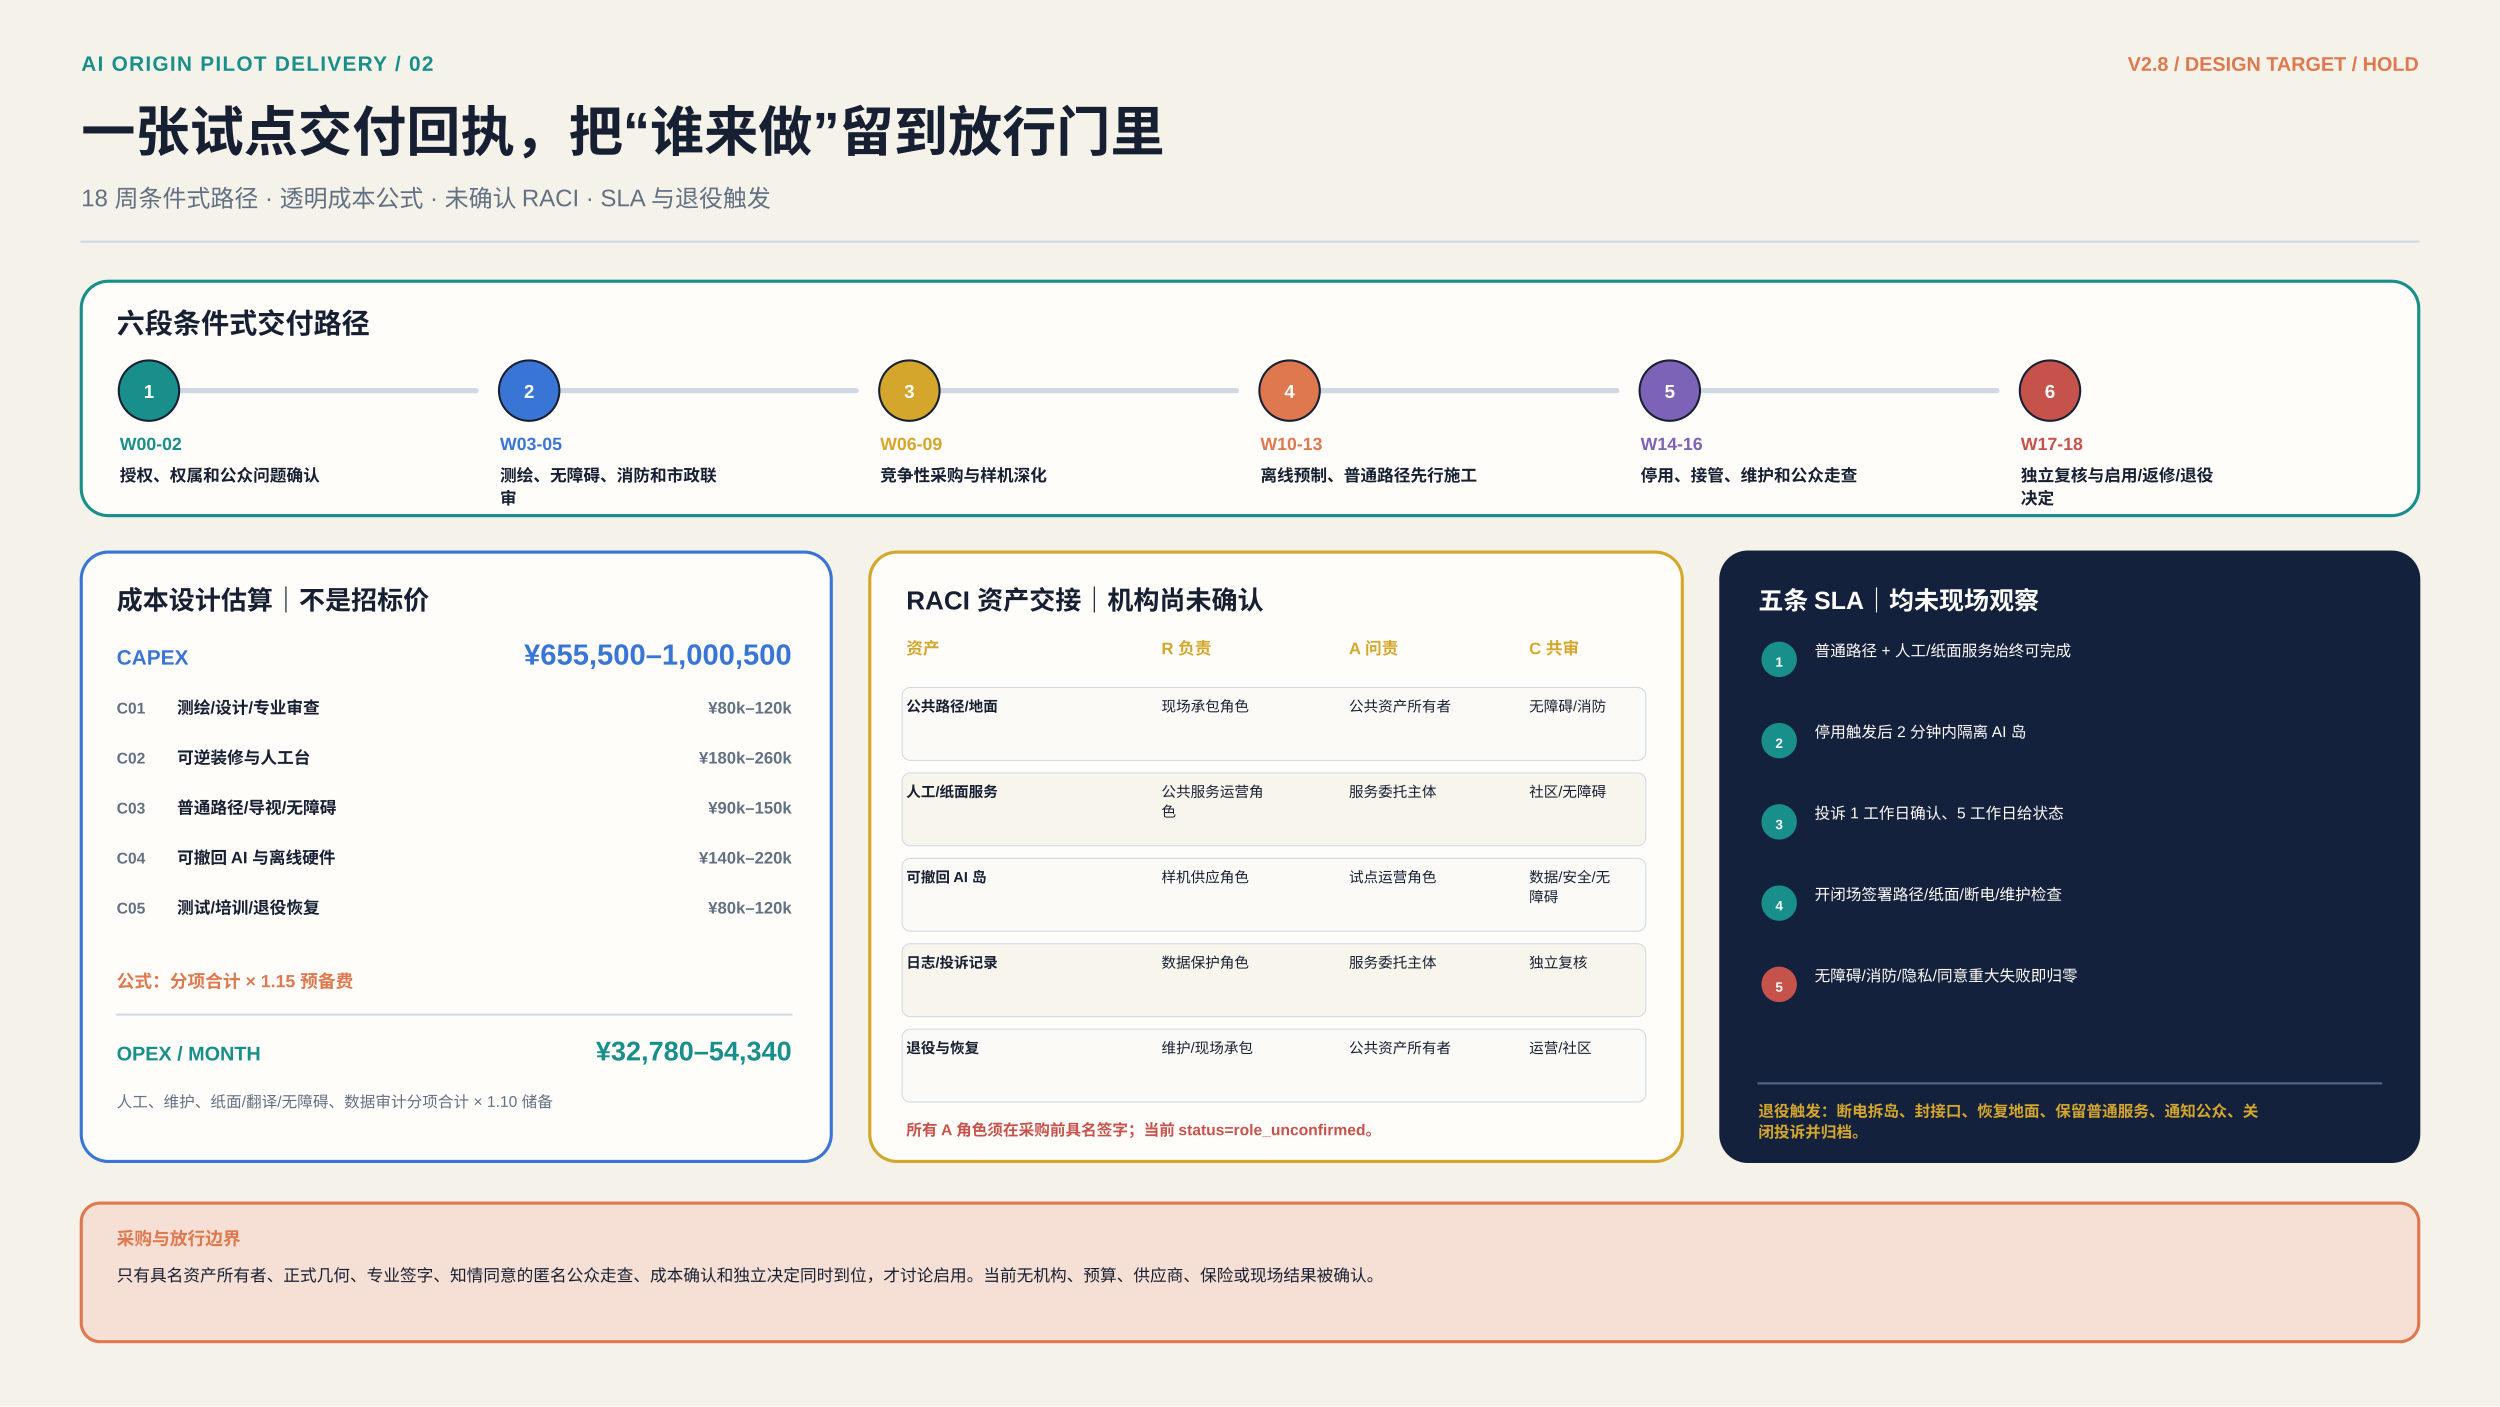
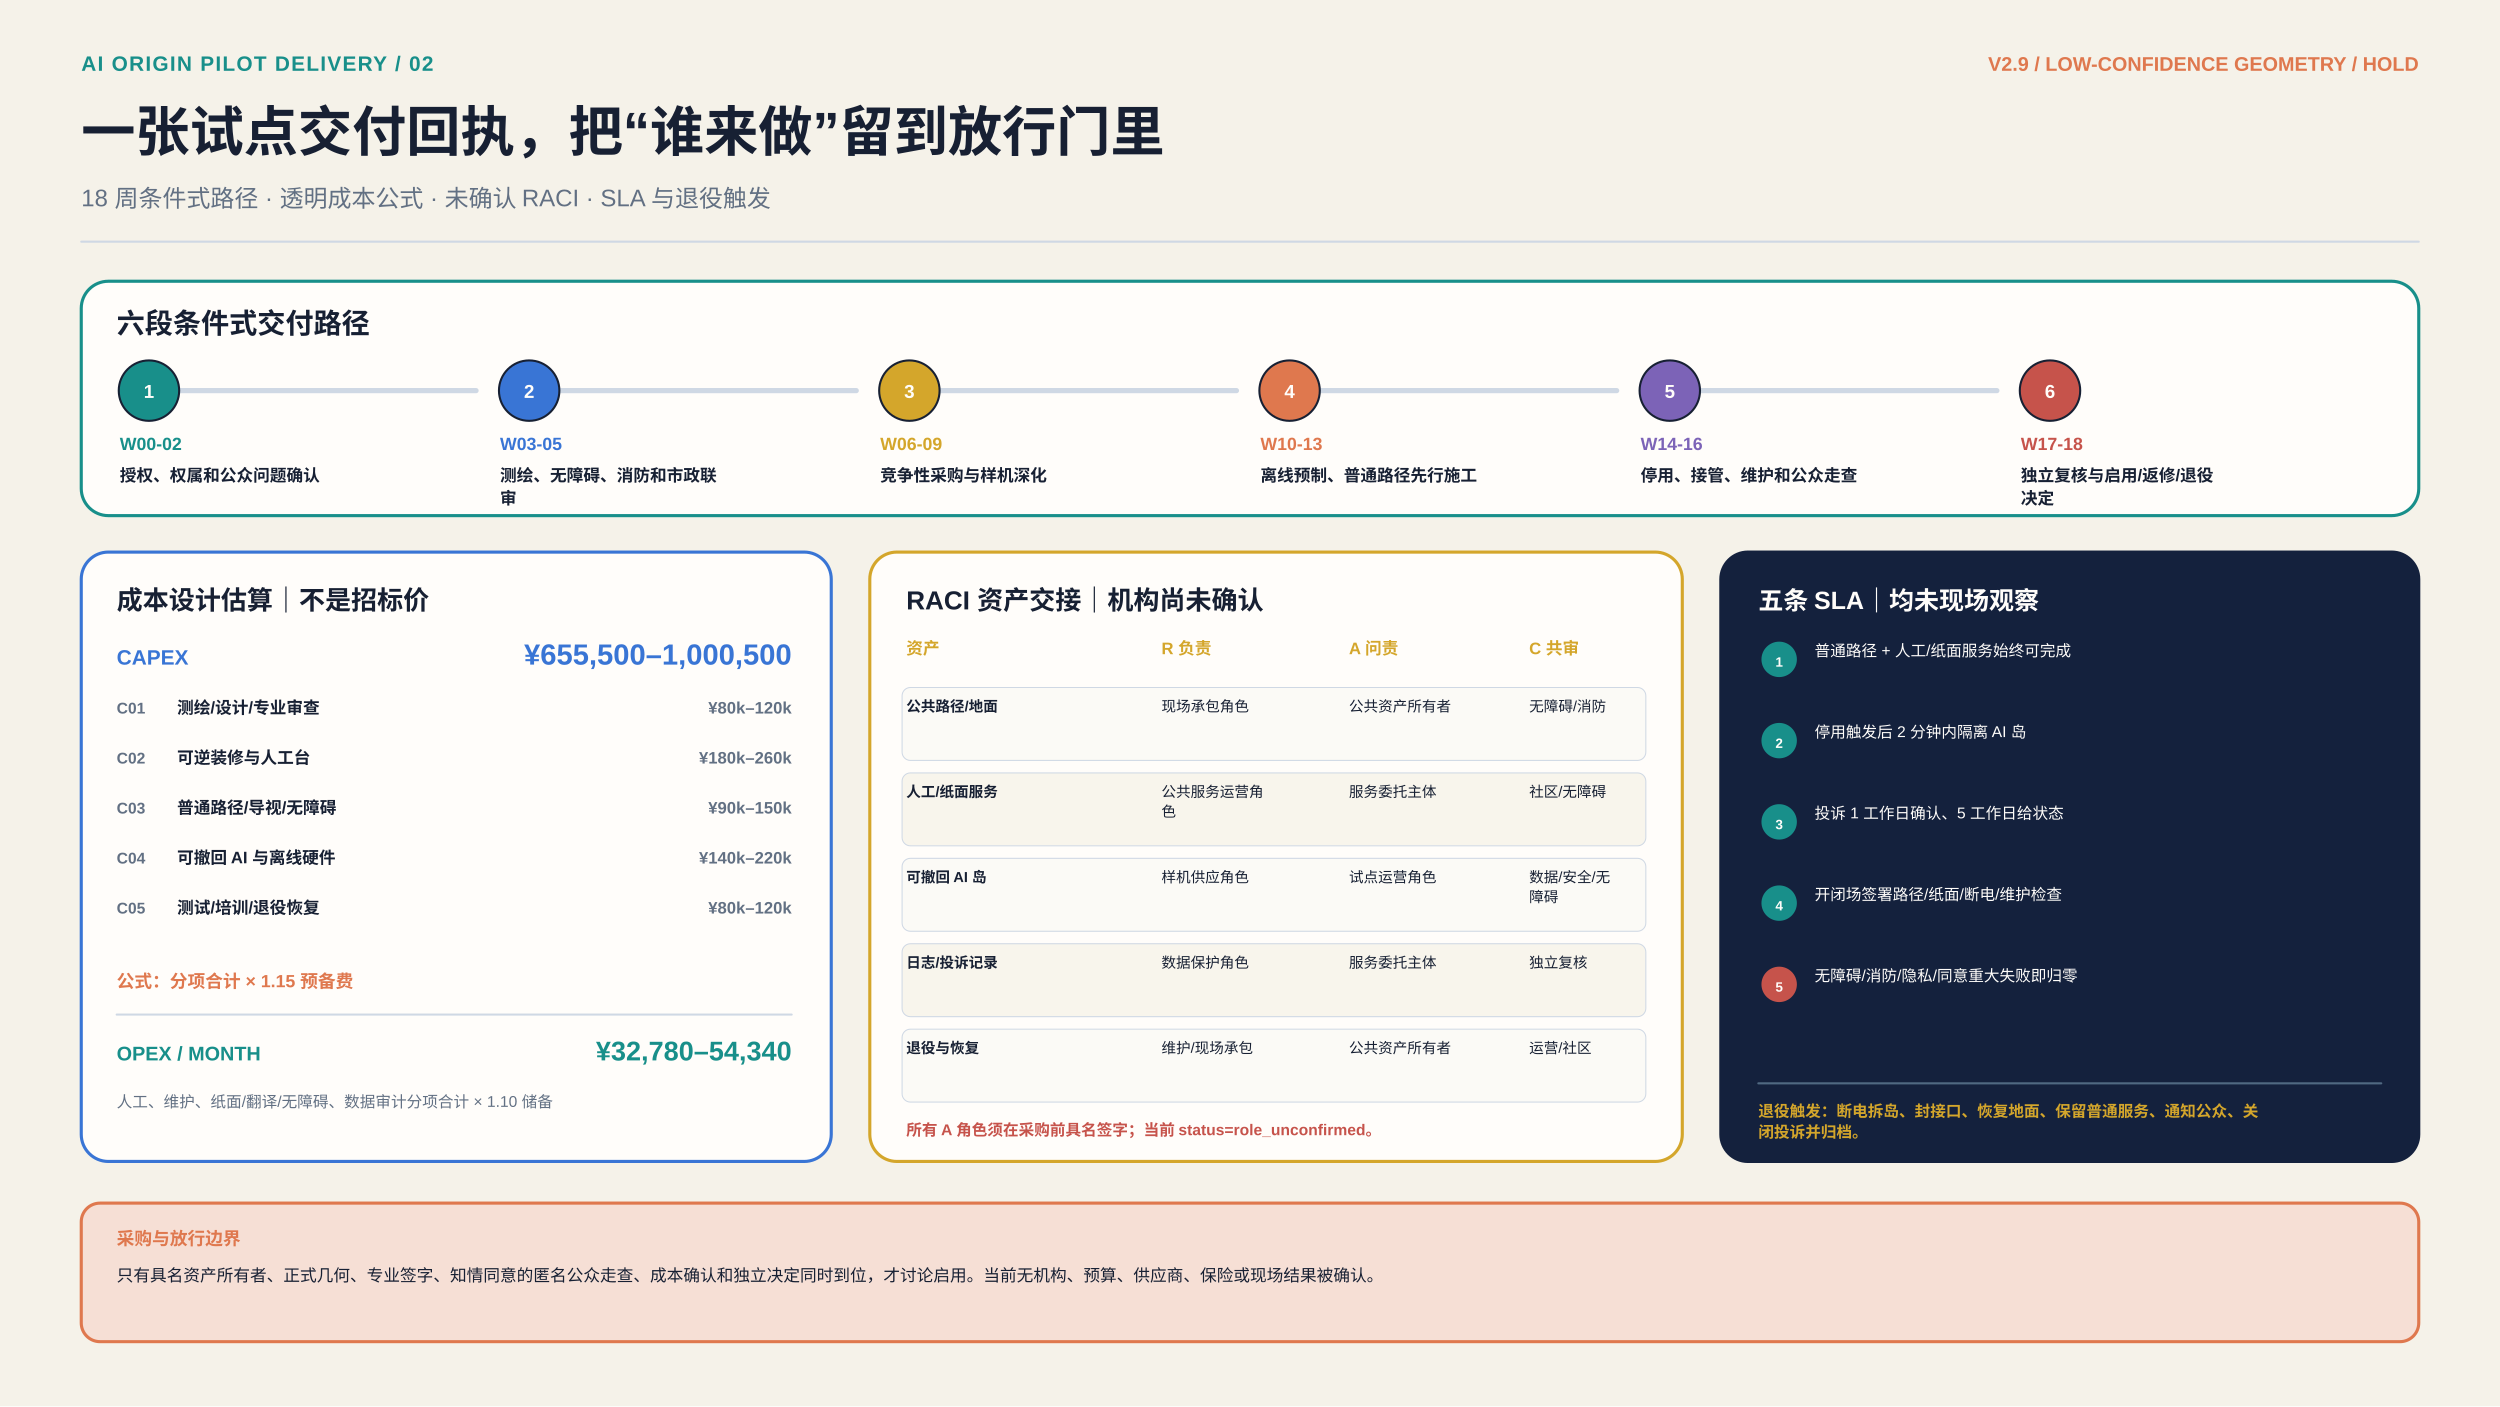
<svg xmlns="http://www.w3.org/2000/svg" width="2400" height="1350" viewBox="0 0 2400 1350" role="img" aria-label="一张试点交付回执，把“谁来做”留到放行门里">
  <rect width="2400" height="1350" fill="#f5f2e9" />
  <g font-family="Arial, PingFang SC, Noto Sans CJK SC, sans-serif">
    <text x="78" y="68" text-anchor="start" font-size="20" font-weight="700" fill="#188f8a" letter-spacing="1.2">AI ORIGIN PILOT DELIVERY / 02</text>
-     <text x="2322" y="68" text-anchor="end" font-size="19" font-weight="700" fill="#df784e" letter-spacing="0">V2.8 / DESIGN TARGET / HOLD</text>
+     <text x="2322" y="68" text-anchor="end" font-size="19" font-weight="700" fill="#df784e" letter-spacing="0">V2.9 / LOW-CONFIDENCE GEOMETRY / HOLD</text>
    <text x="78" y="145" text-anchor="start" font-size="52" font-weight="760" fill="#172033" letter-spacing="0">一张试点交付回执，把“谁来做”留到放行门里</text>
    <text x="78" y="198" text-anchor="start" font-size="23" font-weight="400" fill="#627083" letter-spacing="0">18 周条件式路径 · 透明成本公式 · 未确认 RACI · SLA 与退役触发</text>
    <line x1="78" y1="232" x2="2322" y2="232" stroke="#cfd8e4" stroke-width="2" stroke-linecap="round" />
    <rect x="78" y="270" width="2244" height="225" rx="26" fill="#fffdfa" stroke="#188f8a" stroke-width="3" />
    <text x="112" y="320" text-anchor="start" font-size="27" font-weight="730" fill="#172033" letter-spacing="0">六段条件式交付路径</text>
    <line x1="163" y1="375" x2="457" y2="375" stroke="#cfd8e4" stroke-width="5" stroke-linecap="round" />
    <circle cx="143" cy="375" r="29" fill="#188f8a" stroke="#172033" stroke-width="2" />
    <text x="143" y="382" text-anchor="middle" font-size="18" font-weight="800" fill="#fffdfa" letter-spacing="0">1</text>
    <text x="115" y="432" text-anchor="start" font-size="17" font-weight="800" fill="#188f8a" letter-spacing="0">W00-02</text>
    <text x="115" y="462" text-anchor="start" font-size="16" font-weight="650" fill="#172033" letter-spacing="0">授权、权属和公众问题确认</text>
    <line x1="528" y1="375" x2="822" y2="375" stroke="#cfd8e4" stroke-width="5" stroke-linecap="round" />
    <circle cx="508" cy="375" r="29" fill="#3975d5" stroke="#172033" stroke-width="2" />
    <text x="508" y="382" text-anchor="middle" font-size="18" font-weight="800" fill="#fffdfa" letter-spacing="0">2</text>
    <text x="480" y="432" text-anchor="start" font-size="17" font-weight="800" fill="#3975d5" letter-spacing="0">W03-05</text>
    <text x="480" y="462" text-anchor="start" font-size="16" font-weight="650" fill="#172033" letter-spacing="0">测绘、无障碍、消防和市政联</text>
    <text x="480" y="484" text-anchor="start" font-size="16" font-weight="650" fill="#172033" letter-spacing="0">审</text>
    <line x1="893" y1="375" x2="1187" y2="375" stroke="#cfd8e4" stroke-width="5" stroke-linecap="round" />
    <circle cx="873" cy="375" r="29" fill="#d4a62b" stroke="#172033" stroke-width="2" />
    <text x="873" y="382" text-anchor="middle" font-size="18" font-weight="800" fill="#fffdfa" letter-spacing="0">3</text>
    <text x="845" y="432" text-anchor="start" font-size="17" font-weight="800" fill="#d4a62b" letter-spacing="0">W06-09</text>
    <text x="845" y="462" text-anchor="start" font-size="16" font-weight="650" fill="#172033" letter-spacing="0">竞争性采购与样机深化</text>
    <line x1="1258" y1="375" x2="1552" y2="375" stroke="#cfd8e4" stroke-width="5" stroke-linecap="round" />
    <circle cx="1238" cy="375" r="29" fill="#df784e" stroke="#172033" stroke-width="2" />
    <text x="1238" y="382" text-anchor="middle" font-size="18" font-weight="800" fill="#fffdfa" letter-spacing="0">4</text>
    <text x="1210" y="432" text-anchor="start" font-size="17" font-weight="800" fill="#df784e" letter-spacing="0">W10-13</text>
    <text x="1210" y="462" text-anchor="start" font-size="16" font-weight="650" fill="#172033" letter-spacing="0">离线预制、普通路径先行施工</text>
    <line x1="1623" y1="375" x2="1917" y2="375" stroke="#cfd8e4" stroke-width="5" stroke-linecap="round" />
    <circle cx="1603" cy="375" r="29" fill="#7c63b7" stroke="#172033" stroke-width="2" />
    <text x="1603" y="382" text-anchor="middle" font-size="18" font-weight="800" fill="#fffdfa" letter-spacing="0">5</text>
    <text x="1575" y="432" text-anchor="start" font-size="17" font-weight="800" fill="#7c63b7" letter-spacing="0">W14-16</text>
    <text x="1575" y="462" text-anchor="start" font-size="16" font-weight="650" fill="#172033" letter-spacing="0">停用、接管、维护和公众走查</text>
    <circle cx="1968" cy="375" r="29" fill="#c6534b" stroke="#172033" stroke-width="2" />
    <text x="1968" y="382" text-anchor="middle" font-size="18" font-weight="800" fill="#fffdfa" letter-spacing="0">6</text>
    <text x="1940" y="432" text-anchor="start" font-size="17" font-weight="800" fill="#c6534b" letter-spacing="0">W17-18</text>
    <text x="1940" y="462" text-anchor="start" font-size="16" font-weight="650" fill="#172033" letter-spacing="0">独立复核与启用/返修/退役</text>
    <text x="1940" y="484" text-anchor="start" font-size="16" font-weight="650" fill="#172033" letter-spacing="0">决定</text>
    <rect x="78" y="530" width="720" height="585" rx="26" fill="#fffdfa" stroke="#3975d5" stroke-width="3" />
    <text x="112" y="585" text-anchor="start" font-size="25" font-weight="730" fill="#172033" letter-spacing="0">成本设计估算｜不是招标价</text>
    <text x="112" y="638" text-anchor="start" font-size="20" font-weight="800" fill="#3975d5" letter-spacing="0">CAPEX</text>
    <text x="760" y="638" text-anchor="end" font-size="28" font-weight="800" fill="#3975d5" letter-spacing="0">¥655,500–1,000,500</text>
    <text x="112" y="685" text-anchor="start" font-size="15" font-weight="700" fill="#627083" letter-spacing="0">C01</text>
    <text x="170" y="685" text-anchor="start" font-size="16" font-weight="600" fill="#172033" letter-spacing="0">测绘/设计/专业审查</text>
    <text x="760" y="685" text-anchor="end" font-size="16" font-weight="650" fill="#627083" letter-spacing="0">¥80k–120k</text>
    <text x="112" y="733" text-anchor="start" font-size="15" font-weight="700" fill="#627083" letter-spacing="0">C02</text>
    <text x="170" y="733" text-anchor="start" font-size="16" font-weight="600" fill="#172033" letter-spacing="0">可逆装修与人工台</text>
    <text x="760" y="733" text-anchor="end" font-size="16" font-weight="650" fill="#627083" letter-spacing="0">¥180k–260k</text>
    <text x="112" y="781" text-anchor="start" font-size="15" font-weight="700" fill="#627083" letter-spacing="0">C03</text>
    <text x="170" y="781" text-anchor="start" font-size="16" font-weight="600" fill="#172033" letter-spacing="0">普通路径/导视/无障碍</text>
    <text x="760" y="781" text-anchor="end" font-size="16" font-weight="650" fill="#627083" letter-spacing="0">¥90k–150k</text>
    <text x="112" y="829" text-anchor="start" font-size="15" font-weight="700" fill="#627083" letter-spacing="0">C04</text>
    <text x="170" y="829" text-anchor="start" font-size="16" font-weight="600" fill="#172033" letter-spacing="0">可撤回 AI 与离线硬件</text>
    <text x="760" y="829" text-anchor="end" font-size="16" font-weight="650" fill="#627083" letter-spacing="0">¥140k–220k</text>
    <text x="112" y="877" text-anchor="start" font-size="15" font-weight="700" fill="#627083" letter-spacing="0">C05</text>
    <text x="170" y="877" text-anchor="start" font-size="16" font-weight="600" fill="#172033" letter-spacing="0">测试/培训/退役恢复</text>
    <text x="760" y="877" text-anchor="end" font-size="16" font-weight="650" fill="#627083" letter-spacing="0">¥80k–120k</text>
    <text x="112" y="948" text-anchor="start" font-size="17" font-weight="700" fill="#df784e" letter-spacing="0">公式：分项合计 × 1.15 预备费</text>
    <line x1="112" y1="974" x2="760" y2="974" stroke="#cfd8e4" stroke-width="2" stroke-linecap="round" />
    <text x="112" y="1018" text-anchor="start" font-size="19" font-weight="800" fill="#188f8a" letter-spacing="0">OPEX / MONTH</text>
    <text x="760" y="1018" text-anchor="end" font-size="26" font-weight="800" fill="#188f8a" letter-spacing="0">¥32,780–54,340</text>
    <text x="112" y="1063" text-anchor="start" font-size="15" font-weight="400" fill="#627083" letter-spacing="0">人工、维护、纸面/翻译/无障碍、数据审计分项合计 × 1.10 储备</text>
    <rect x="835" y="530" width="780" height="585" rx="26" fill="#fffdfa" stroke="#d4a62b" stroke-width="3" />
    <text x="870" y="585" text-anchor="start" font-size="25" font-weight="730" fill="#172033" letter-spacing="0">RACI 资产交接｜机构尚未确认</text>
    <text x="870" y="628" text-anchor="start" font-size="16" font-weight="800" fill="#d4a62b" letter-spacing="0">资产</text>
    <text x="1115" y="628" text-anchor="start" font-size="16" font-weight="800" fill="#d4a62b" letter-spacing="0">R 负责</text>
    <text x="1295" y="628" text-anchor="start" font-size="16" font-weight="800" fill="#d4a62b" letter-spacing="0">A 问责</text>
    <text x="1468" y="628" text-anchor="start" font-size="16" font-weight="800" fill="#d4a62b" letter-spacing="0">C 共审</text>
    <rect x="866" y="660" width="714" height="70" rx="8" fill="#fbfaf6" stroke="#cfd8e4" stroke-width="1" />
    <text x="870" y="683" text-anchor="start" font-size="14" font-weight="700" fill="#172033" letter-spacing="0">公共路径/地面</text>
    <text x="1115" y="683" text-anchor="start" font-size="14" font-weight="500" fill="#172033" letter-spacing="0">现场承包角色</text>
    <text x="1295" y="683" text-anchor="start" font-size="14" font-weight="500" fill="#172033" letter-spacing="0">公共资产所有者</text>
    <text x="1468" y="683" text-anchor="start" font-size="14" font-weight="500" fill="#172033" letter-spacing="0">无障碍/消防</text>
    <rect x="866" y="742" width="714" height="70" rx="8" fill="#f8f5ec" stroke="#cfd8e4" stroke-width="1" />
    <text x="870" y="765" text-anchor="start" font-size="14" font-weight="700" fill="#172033" letter-spacing="0">人工/纸面服务</text>
    <text x="1115" y="765" text-anchor="start" font-size="14" font-weight="500" fill="#172033" letter-spacing="0">公共服务运营角</text>
    <text x="1115" y="784" text-anchor="start" font-size="14" font-weight="500" fill="#172033" letter-spacing="0">色</text>
    <text x="1295" y="765" text-anchor="start" font-size="14" font-weight="500" fill="#172033" letter-spacing="0">服务委托主体</text>
    <text x="1468" y="765" text-anchor="start" font-size="14" font-weight="500" fill="#172033" letter-spacing="0">社区/无障碍</text>
    <rect x="866" y="824" width="714" height="70" rx="8" fill="#fbfaf6" stroke="#cfd8e4" stroke-width="1" />
    <text x="870" y="847" text-anchor="start" font-size="14" font-weight="700" fill="#172033" letter-spacing="0">可撤回 AI 岛</text>
    <text x="1115" y="847" text-anchor="start" font-size="14" font-weight="500" fill="#172033" letter-spacing="0">样机供应角色</text>
    <text x="1295" y="847" text-anchor="start" font-size="14" font-weight="500" fill="#172033" letter-spacing="0">试点运营角色</text>
    <text x="1468" y="847" text-anchor="start" font-size="14" font-weight="500" fill="#172033" letter-spacing="0">数据/安全/无</text>
    <text x="1468" y="866" text-anchor="start" font-size="14" font-weight="500" fill="#172033" letter-spacing="0">障碍</text>
    <rect x="866" y="906" width="714" height="70" rx="8" fill="#f8f5ec" stroke="#cfd8e4" stroke-width="1" />
    <text x="870" y="929" text-anchor="start" font-size="14" font-weight="700" fill="#172033" letter-spacing="0">日志/投诉记录</text>
    <text x="1115" y="929" text-anchor="start" font-size="14" font-weight="500" fill="#172033" letter-spacing="0">数据保护角色</text>
    <text x="1295" y="929" text-anchor="start" font-size="14" font-weight="500" fill="#172033" letter-spacing="0">服务委托主体</text>
    <text x="1468" y="929" text-anchor="start" font-size="14" font-weight="500" fill="#172033" letter-spacing="0">独立复核</text>
    <rect x="866" y="988" width="714" height="70" rx="8" fill="#fbfaf6" stroke="#cfd8e4" stroke-width="1" />
    <text x="870" y="1011" text-anchor="start" font-size="14" font-weight="700" fill="#172033" letter-spacing="0">退役与恢复</text>
    <text x="1115" y="1011" text-anchor="start" font-size="14" font-weight="500" fill="#172033" letter-spacing="0">维护/现场承包</text>
    <text x="1295" y="1011" text-anchor="start" font-size="14" font-weight="500" fill="#172033" letter-spacing="0">公共资产所有者</text>
    <text x="1468" y="1011" text-anchor="start" font-size="14" font-weight="500" fill="#172033" letter-spacing="0">运营/社区</text>
    <text x="870" y="1090" text-anchor="start" font-size="15" font-weight="700" fill="#c6534b" letter-spacing="0">所有 A 角色须在采购前具名签字；当前 status=role_unconfirmed。</text>
    <rect x="1652" y="530" width="670" height="585" rx="26" fill="#14213d" stroke="#14213d" stroke-width="3" />
    <text x="1688" y="585" text-anchor="start" font-size="24" font-weight="730" fill="#fffdfa" letter-spacing="0">五条 SLA｜均未现场观察</text>
    <circle cx="1708" cy="633" r="17" fill="#188f8a" />
    <text x="1708" y="640" text-anchor="middle" font-size="13" font-weight="800" fill="#fffdfa" letter-spacing="0">1</text>
    <text x="1742" y="630" text-anchor="start" font-size="15" font-weight="400" fill="#fffdfa" letter-spacing="0">普通路径 + 人工/纸面服务始终可完成</text>
    <circle cx="1708" cy="711" r="17" fill="#188f8a" />
    <text x="1708" y="718" text-anchor="middle" font-size="13" font-weight="800" fill="#fffdfa" letter-spacing="0">2</text>
    <text x="1742" y="708" text-anchor="start" font-size="15" font-weight="400" fill="#fffdfa" letter-spacing="0">停用触发后 2 分钟内隔离 AI 岛</text>
    <circle cx="1708" cy="789" r="17" fill="#188f8a" />
    <text x="1708" y="796" text-anchor="middle" font-size="13" font-weight="800" fill="#fffdfa" letter-spacing="0">3</text>
    <text x="1742" y="786" text-anchor="start" font-size="15" font-weight="400" fill="#fffdfa" letter-spacing="0">投诉 1 工作日确认、5 工作日给状态</text>
    <circle cx="1708" cy="867" r="17" fill="#188f8a" />
    <text x="1708" y="874" text-anchor="middle" font-size="13" font-weight="800" fill="#fffdfa" letter-spacing="0">4</text>
    <text x="1742" y="864" text-anchor="start" font-size="15" font-weight="400" fill="#fffdfa" letter-spacing="0">开闭场签署路径/纸面/断电/维护检查</text>
    <circle cx="1708" cy="945" r="17" fill="#c6534b" />
    <text x="1708" y="952" text-anchor="middle" font-size="13" font-weight="800" fill="#fffdfa" letter-spacing="0">5</text>
    <text x="1742" y="942" text-anchor="start" font-size="15" font-weight="400" fill="#fffdfa" letter-spacing="0">无障碍/消防/隐私/同意重大失败即归零</text>
    <line x1="1688" y1="1040" x2="2286" y2="1040" stroke="#506982" stroke-width="2" stroke-linecap="round" />
    <text x="1688" y="1072" text-anchor="start" font-size="15" font-weight="700" fill="#d4a62b" letter-spacing="0">退役触发：断电拆岛、封接口、恢复地面、保留普通服务、通知公众、关</text>
    <text x="1688" y="1092" text-anchor="start" font-size="15" font-weight="700" fill="#d4a62b" letter-spacing="0">闭投诉并归档。</text>
    <rect x="78" y="1155" width="2244" height="133" rx="18" fill="#f6dfd5" stroke="#df784e" stroke-width="3" />
    <text x="112" y="1195" text-anchor="start" font-size="17" font-weight="800" fill="#df784e" letter-spacing="0">采购与放行边界</text>
    <text x="112" y="1230" text-anchor="start" font-size="16" font-weight="400" fill="#172033" letter-spacing="0">只有具名资产所有者、正式几何、专业签字、知情同意的匿名公众走查、成本确认和独立决定同时到位，才讨论启用。当前无机构、预算、供应商、保险或现场结果被确认。</text>
  </g>
</svg>
